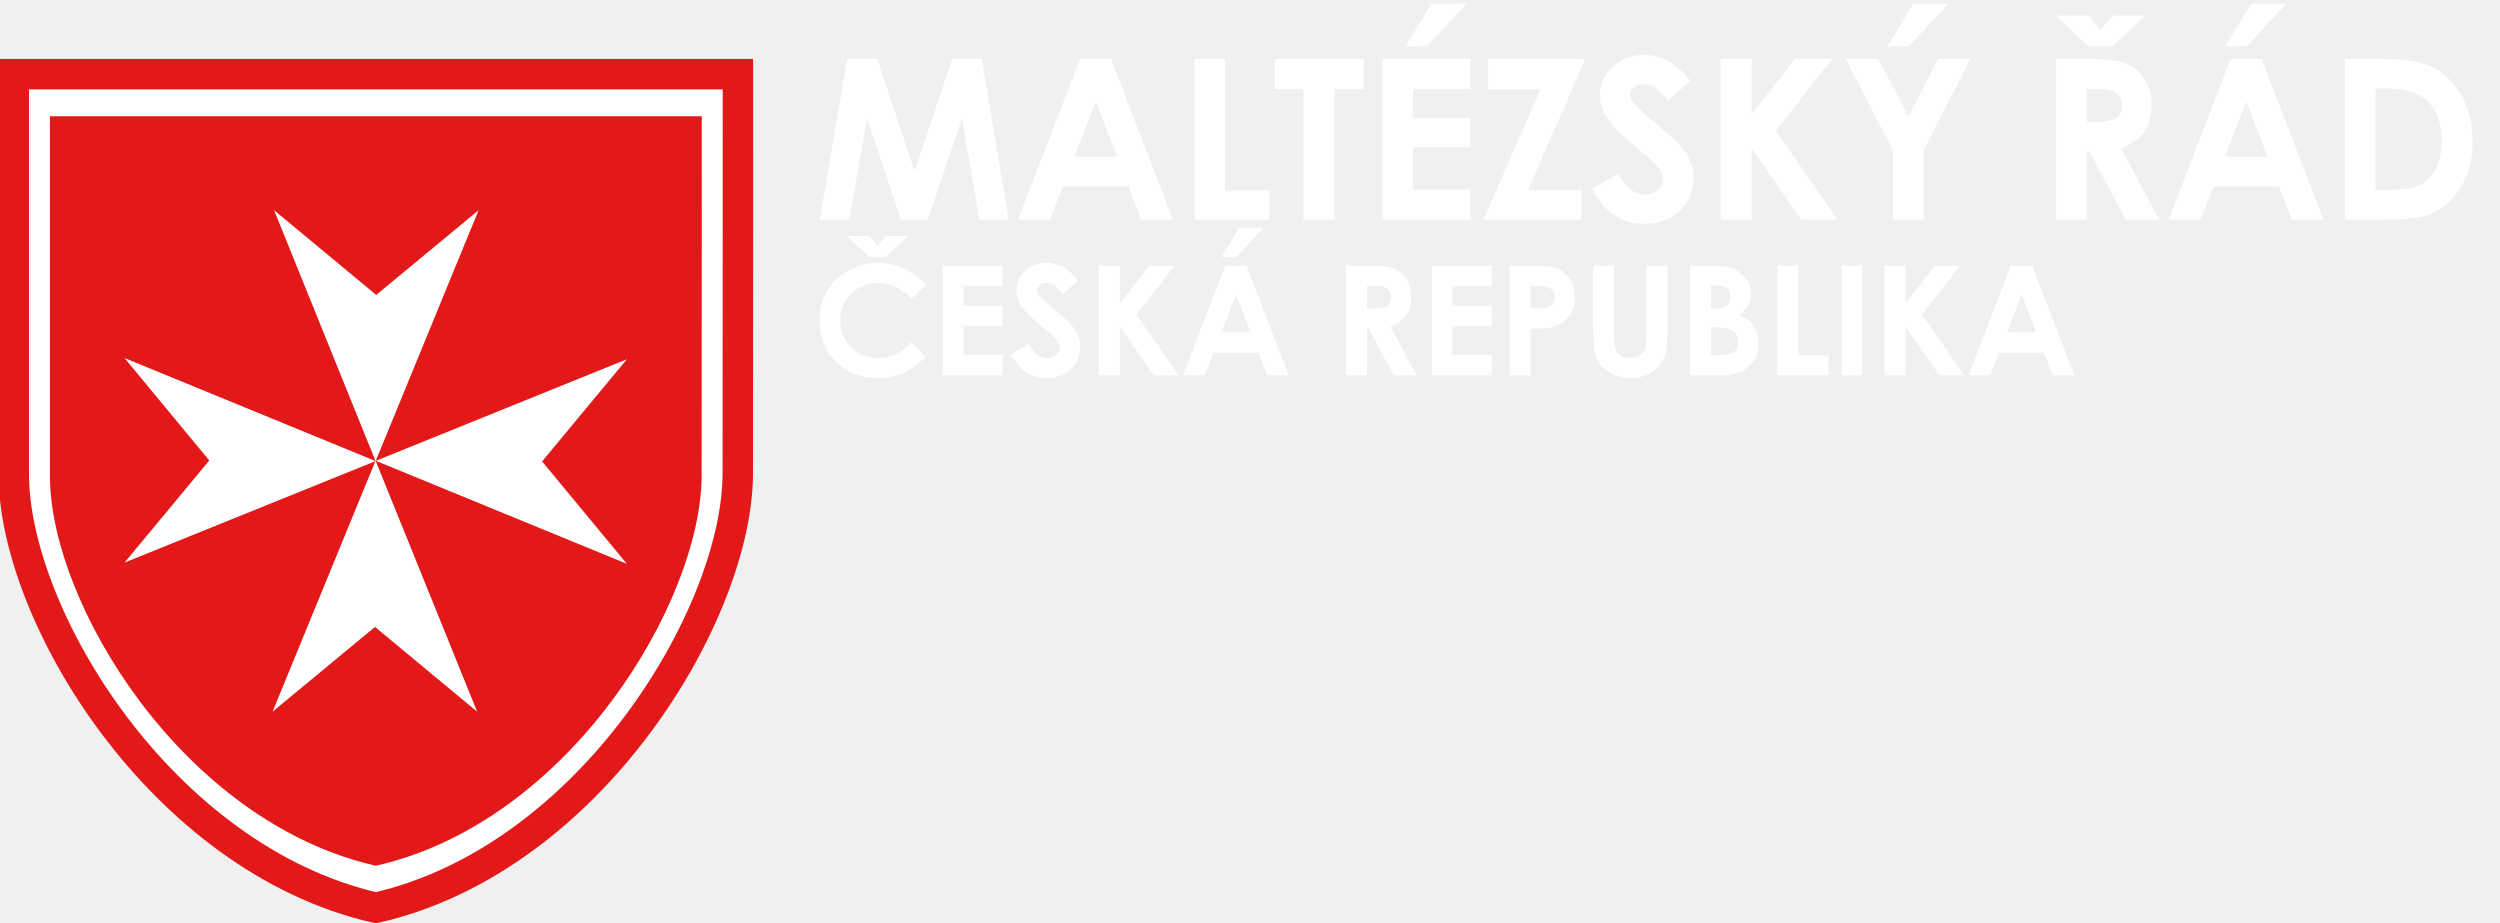
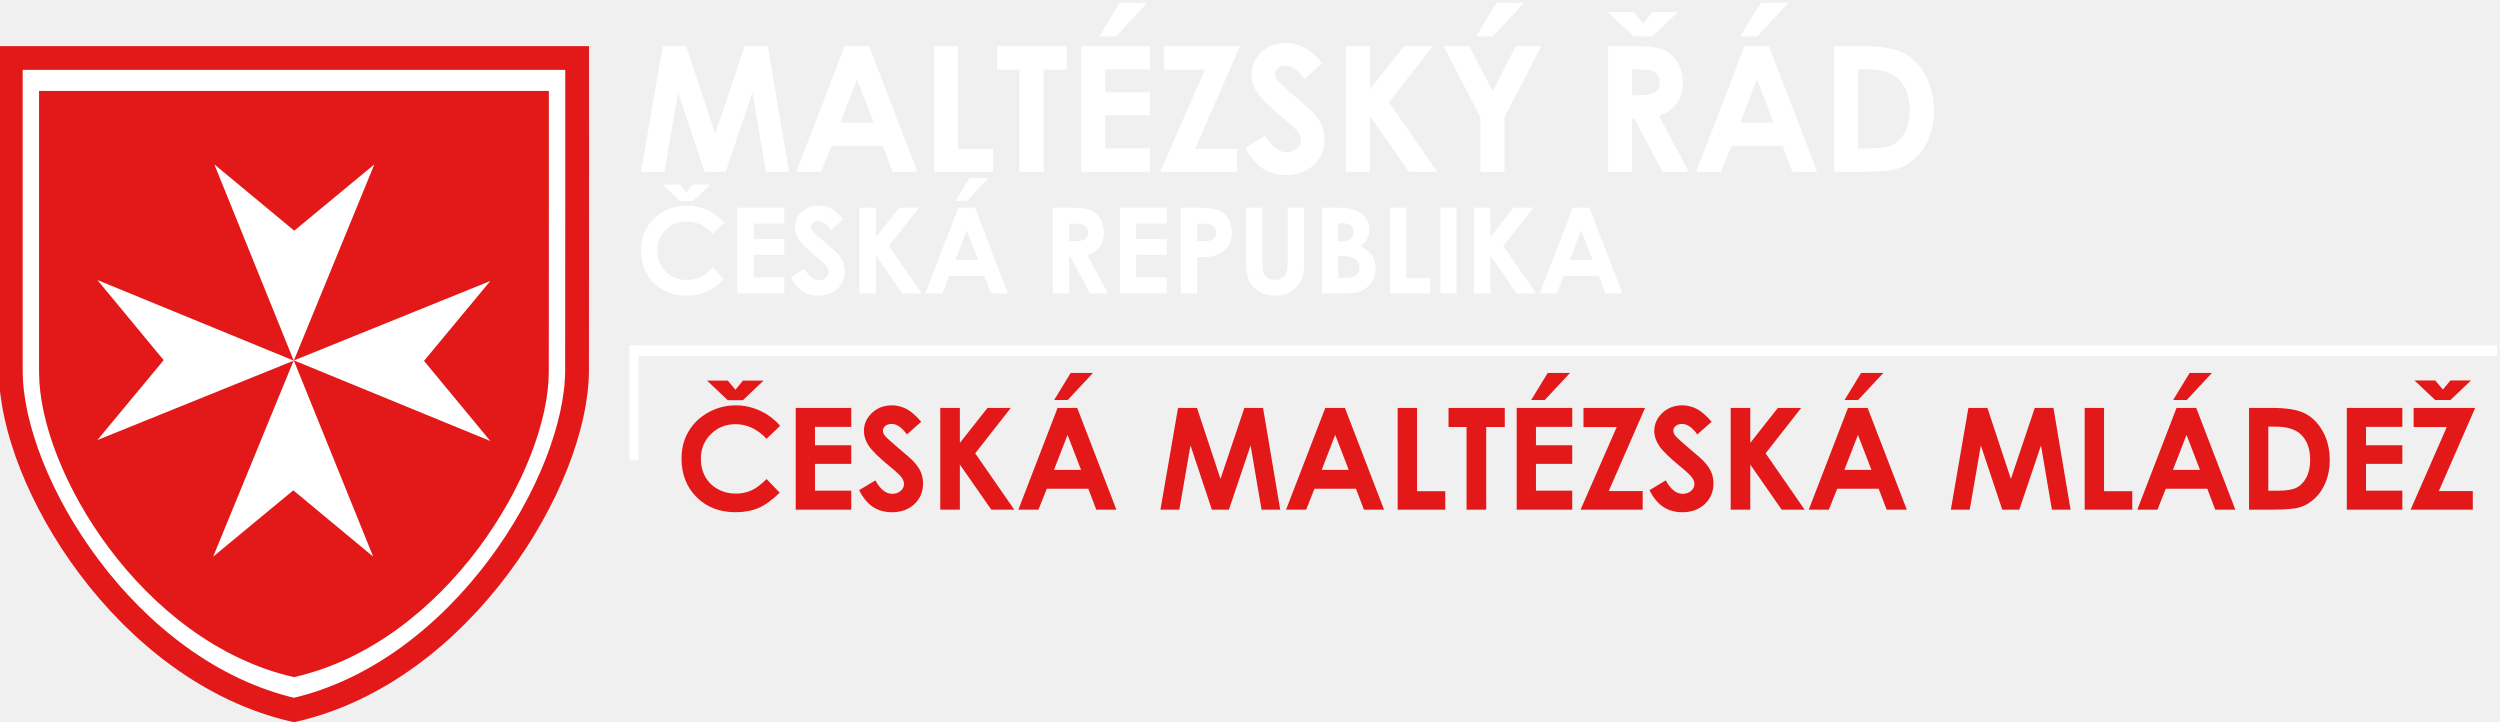
- <svg xmlns="http://www.w3.org/2000/svg" viewBox="0 -8.4 364.4 134.4" width="364.4" height="134.4">
+ <svg xmlns="http://www.w3.org/2000/svg" viewBox="0 -8.4 465.9 134.4" width="465.9" height="134.4">
  <g transform="translate(-113.9 -228.2)">
    <path fill-rule="nonzero" fill="#fff" d="M 168.676 352.117 C 200.066 344.965 221.41 309.176 221.438 288.828 C 221.473 264.148 221.457 230.609 221.457 230.609 L 115.91 230.609 C 115.91 230.609 115.902 263.938 115.91 288.914 C 115.914 309.434 137.352 344.914 168.676 352.117 " />
    <path fill="none" stroke-width="4.439" stroke-linejoin="miter" stroke="#e31818" d="M 0.001 -0.001 C 31.43 7.16 52.799 42.992 52.827 63.365 C 52.862 88.074 52.846 121.654 52.846 121.654 L -52.829 121.654 C -52.829 121.654 -52.837 88.285 -52.829 63.279 C -52.825 42.734 -31.361 7.21 0.001 -0.001 Z M 0.001 -0.001 " transform="matrix(0.998785, 0, 0, -0.998785, 168.6748, 352.1157)" />
    <path fill-rule="nonzero" fill="#e31818" d="M 168.676 345.535 C 196.668 339.16 215.699 307.246 215.727 289.102 C 215.754 267.094 215.742 237.188 215.742 237.188 L 121.625 237.188 C 121.625 237.188 121.621 266.91 121.625 289.184 C 121.633 307.477 140.746 339.113 168.676 345.535 " />
    <path fill="none" stroke-width="0.89" stroke-linejoin="miter" stroke="#e31818" d="M -0.001 0.002 C 28.025 6.384 47.08 38.337 47.107 56.504 C 47.134 78.538 47.123 108.481 47.123 108.481 L -47.109 108.481 C -47.109 108.481 -47.113 78.722 -47.109 56.422 C -47.101 38.106 -27.965 6.431 -0.001 0.002 Z M -0.001 0.002 " transform="matrix(0.998785, 0, 0, -0.998785, 168.6768, 345.5367)" />
    <path fill-rule="nonzero" fill="#fff" d="M 168.645 286.941 L 153.629 323.531 L 168.559 311.18 L 183.445 323.531 L 168.645 286.941 " />
    <path fill-rule="nonzero" fill="#fff" d="M 168.648 287.027 L 183.664 250.438 L 168.734 262.789 L 153.848 250.438 L 168.648 287.027 " />
    <path fill-rule="nonzero" fill="#fff" d="M 168.68 286.969 L 205.27 301.984 L 192.918 287.055 L 205.27 272.164 L 168.68 286.969 " />
    <path fill-rule="nonzero" fill="#fff" d="M 168.645 287.008 L 132.051 271.988 L 144.402 286.918 L 132.051 301.805 L 168.645 287.008 " />
  </g>
  <path fill="#fff" d="M123.51 0.19H127.88L133.30 16.53L138.79 0.19H143.09L147.05 23.62H142.74L140.23 8.82L135.24 23.62H131.30L126.38 8.82L123.82 23.62H119.47ZM157.43 0.19H161.95L170.97 23.62H166.33L164.50 18.79H154.94L153.03 23.62H148.39ZM159.72 6.40 156.60 14.44H162.83ZM174.10 0.19H178.56V19.37H185.06V23.62H174.10ZM185.82 0.19H198.77V4.58H194.50V23.62H189.98V4.58H185.82ZM201.52 0.19H214.31V4.55H205.95V8.79H214.31V13.07H205.95V19.24H214.31V23.62H201.52ZM208.66 -7.87H213.80L207.97 -1.62H204.85ZM216.90 0.19H231.08L222.72 19.34H230.54V23.62H216.22L224.55 4.60H216.90ZM246.42 3.37 243.12 6.29Q241.38 3.87 239.58 3.87Q238.70 3.87 238.15 4.34Q237.59 4.81 237.59 5.39Q237.59 5.98 237.99 6.51Q238.53 7.21 241.25 9.52Q243.80 11.66 244.34 12.21Q245.70 13.58 246.26 14.83Q246.83 16.09 246.83 17.57Q246.83 20.45 244.84 22.33Q242.85 24.21 239.64 24.21Q237.14 24.21 235.29 22.98Q233.43 21.76 232.11 19.13L235.85 16.87Q237.54 19.97 239.74 19.97Q240.89 19.97 241.67 19.30Q242.45 18.63 242.45 17.76Q242.45 16.96 241.86 16.16Q241.27 15.37 239.26 13.73Q235.44 10.60 234.32 8.91Q233.21 7.21 233.21 5.52Q233.21 3.08 235.06 1.34Q236.92 -0.39 239.64 -0.39Q241.40 -0.39 242.98 0.41Q244.57 1.22 246.42 3.37ZM250.80 0.19H255.31V8.25L261.67 0.19H267.04L258.85 10.64L267.84 23.62H262.55L255.31 13.22V23.62H250.80ZM269.01 0.19H273.80L278.17 8.60L282.50 0.19H287.23L280.38 13.47V23.62H275.89V13.47ZM278.89 -7.87H284.03L278.20 -1.62H275.08ZM299.69 0.19H304.42Q308.31 0.19 309.96 0.88Q311.61 1.57 312.61 3.18Q313.62 4.79 313.62 6.99Q313.62 9.30 312.51 10.85Q311.40 12.40 309.17 13.20L314.72 23.62H309.84L304.57 13.70H304.15V23.62H299.69ZM304.15 9.35H305.56Q307.69 9.35 308.50 8.79Q309.30 8.23 309.30 6.94Q309.30 6.18 308.90 5.61Q308.50 5.04 307.83 4.80Q307.17 4.55 305.38 4.55H304.15ZM299.66 -6.13H304.44L306.21 -4.03L307.93 -6.13H312.68L307.93 -1.62H304.44ZM325.13 0.19H329.65L338.67 23.62H334.03L332.20 18.79H322.64L320.73 23.62H316.10ZM327.42 6.40 324.30 14.44H330.53ZM328.14 -7.87H333.29L327.46 -1.62H324.33ZM341.82 0.19H347.11Q352.22 0.19 354.71 1.45Q357.19 2.72 358.80 5.57Q360.41 8.42 360.41 12.23Q360.41 14.94 359.51 17.21Q358.61 19.48 357.03 20.98Q355.44 22.47 353.59 23.05Q351.74 23.62 347.19 23.62H341.82ZM346.26 4.49V19.26H348.33Q351.39 19.26 352.77 18.55Q354.15 17.85 355.03 16.20Q355.90 14.54 355.90 12.12Q355.90 8.39 353.81 6.33Q351.93 4.49 347.78 4.49Z M134.97 33.12 132.84 35.15Q130.66 32.86 127.94 32.86Q125.65 32.86 124.07 34.42Q122.50 35.99 122.50 38.28Q122.50 39.88 123.20 41.12Q123.89 42.36 125.17 43.07Q126.44 43.78 128.00 43.78Q129.32 43.78 130.42 43.28Q131.52 42.79 132.84 41.48L134.90 43.64Q133.13 45.37 131.55 46.03Q129.98 46.70 127.95 46.70Q124.22 46.70 121.84 44.34Q119.47 41.97 119.47 38.27Q119.47 35.88 120.55 34.02Q121.63 32.16 123.65 31.03Q125.67 29.90 128.00 29.90Q129.98 29.90 131.81 30.73Q133.64 31.57 134.97 33.12ZM123.47 26.00H126.73L127.94 27.44L129.12 26.00H132.36L129.12 29.08H126.73ZM137.42 30.30H146.16V33.28H140.45V36.17H146.16V39.10H140.45V43.31H146.16V46.30H137.42ZM157.16 32.47 154.91 34.47Q153.72 32.81 152.49 32.81Q151.90 32.81 151.51 33.13Q151.13 33.45 151.13 33.86Q151.13 34.26 151.41 34.62Q151.78 35.10 153.64 36.67Q155.38 38.13 155.75 38.51Q156.67 39.45 157.06 40.30Q157.44 41.16 157.44 42.17Q157.44 44.14 156.08 45.42Q154.72 46.70 152.54 46.70Q150.83 46.70 149.56 45.87Q148.29 45.03 147.39 43.23L149.95 41.69Q151.10 43.81 152.60 43.81Q153.39 43.81 153.92 43.35Q154.45 42.90 154.45 42.30Q154.45 41.75 154.05 41.21Q153.65 40.67 152.28 39.55Q149.67 37.41 148.90 36.25Q148.14 35.10 148.14 33.94Q148.14 32.28 149.41 31.09Q150.68 29.90 152.54 29.90Q153.73 29.90 154.82 30.45Q155.90 31.01 157.16 32.47ZM160.16 30.30H163.24V35.80L167.58 30.30H171.24L165.65 37.44L171.79 46.30H168.18L163.24 39.20V46.30H160.16ZM178.60 30.30H181.69L187.85 46.30H184.68L183.43 43.00H176.91L175.60 46.30H172.43ZM180.17 34.54 178.04 40.04H182.29ZM180.66 24.79H184.17L180.19 29.06H178.06ZM196.20 30.30H199.43Q202.09 30.30 203.22 30.77Q204.34 31.25 205.03 32.34Q205.71 33.44 205.71 34.94Q205.71 36.52 204.96 37.58Q204.20 38.64 202.68 39.19L206.46 46.30H203.13L199.53 39.52H199.25V46.30H196.20ZM199.25 36.55H200.21Q201.66 36.55 202.21 36.17Q202.76 35.79 202.76 34.91Q202.76 34.39 202.49 34.00Q202.22 33.62 201.76 33.45Q201.31 33.28 200.09 33.28H199.25ZM208.71 30.30H217.44V33.28H211.73V36.17H217.44V39.10H211.73V43.31H217.44V46.30H208.71ZM220.05 30.30H223.28Q225.90 30.30 227.06 30.78Q228.22 31.27 228.89 32.35Q229.56 33.43 229.56 34.94Q229.56 36.62 228.68 37.73Q227.81 38.84 226.30 39.27Q225.42 39.52 223.10 39.52V46.30H220.05ZM223.10 36.55H224.06Q225.21 36.55 225.65 36.39Q226.10 36.23 226.35 35.85Q226.61 35.48 226.61 34.94Q226.61 34.02 225.89 33.60Q225.37 33.28 223.95 33.28H223.10ZM232.21 30.30H235.26V40.66Q235.26 41.99 235.50 42.55Q235.73 43.10 236.27 43.43Q236.81 43.77 237.57 43.77Q238.37 43.77 238.96 43.40Q239.54 43.03 239.76 42.46Q239.98 41.88 239.98 40.27V30.30H243.04V39.84Q243.04 42.25 242.77 43.19Q242.50 44.13 241.73 45.00Q240.96 45.87 239.96 46.28Q238.96 46.70 237.63 46.70Q235.89 46.70 234.61 45.90Q233.32 45.10 232.76 43.90Q232.21 42.70 232.21 39.84ZM246.35 46.30V30.30H248.87Q251.05 30.30 252.06 30.58Q253.50 30.96 254.35 32.00Q255.20 33.03 255.20 34.43Q255.20 35.35 254.81 36.09Q254.43 36.84 253.56 37.49Q255.01 38.17 255.69 39.20Q256.36 40.23 256.36 41.63Q256.36 42.98 255.67 44.09Q254.97 45.20 253.87 45.75Q252.77 46.30 250.84 46.30ZM249.40 33.20V36.58H250.06Q251.17 36.58 251.71 36.11Q252.25 35.64 252.25 34.84Q252.25 34.08 251.74 33.64Q251.23 33.20 250.18 33.20ZM249.40 39.30V43.40H250.16Q252.05 43.40 252.71 42.92Q253.37 42.44 253.37 41.53Q253.37 40.49 252.60 39.89Q251.83 39.30 250.03 39.30ZM259.05 30.30H262.10V43.40H266.54V46.30H259.05ZM268.42 30.30H271.44V46.30H268.42ZM274.67 30.30H277.74V35.80L282.08 30.30H285.75L280.16 37.44L286.29 46.30H282.68L277.74 39.20V46.30H274.67ZM293.11 30.30H296.20L302.36 46.30H299.19L297.94 43.00H291.41L290.11 46.30H286.94ZM294.68 34.54 292.54 40.04H296.80Z" />
+   <rect x="117.32" y="56.01" width="348.04" height="1.92" fill="#fff" />
+   <rect x="117.32" y="56.01" width="1.68" height="21.36" fill="#fff" />
+   <path fill="#e31818" d="M145.38 70.96 142.86 73.37Q140.28 70.65 137.06 70.65Q134.34 70.65 132.47 72.51Q130.61 74.36 130.61 77.08Q130.61 78.98 131.44 80.45Q132.26 81.92 133.77 82.75Q135.28 83.59 137.12 83.59Q138.69 83.59 140.00 83.01Q141.30 82.42 142.86 80.87L145.31 83.42Q143.21 85.47 141.34 86.27Q139.47 87.06 137.07 87.06Q132.65 87.06 129.83 84.26Q127.01 81.45 127.01 77.07Q127.01 74.23 128.30 72.03Q129.58 69.82 131.97 68.48Q134.36 67.14 137.12 67.14Q139.47 67.14 141.64 68.14Q143.81 69.13 145.38 70.96ZM131.76 62.53H135.63L137.06 64.23L138.45 62.53H142.29L138.45 66.18H135.63ZM148.29 67.62H158.64V71.15H151.88V74.58H158.64V78.05H151.88V83.04H158.64V86.58H148.29ZM171.68 70.20 169.01 72.56Q167.61 70.60 166.15 70.60Q165.44 70.60 164.99 70.98Q164.54 71.36 164.54 71.84Q164.54 72.31 164.86 72.74Q165.30 73.31 167.51 75.17Q169.57 76.90 170.01 77.35Q171.10 78.46 171.56 79.47Q172.02 80.49 172.02 81.68Q172.02 84.02 170.41 85.54Q168.80 87.06 166.20 87.06Q164.18 87.06 162.68 86.07Q161.18 85.07 160.11 82.95L163.14 81.12Q164.50 83.63 166.28 83.63Q167.21 83.63 167.84 83.09Q168.47 82.55 168.47 81.84Q168.47 81.19 168.00 80.55Q167.52 79.91 165.89 78.58Q162.80 76.05 161.90 74.68Q161.00 73.31 161.00 71.94Q161.00 69.97 162.50 68.55Q164.00 67.14 166.20 67.14Q167.62 67.14 168.90 67.80Q170.19 68.46 171.68 70.20ZM175.23 67.62H178.88V74.14L184.03 67.62H188.37L181.74 76.08L189.02 86.58H184.74L178.88 78.17V86.58H175.23ZM197.09 67.62H200.75L208.05 86.58H204.30L202.82 82.68H195.08L193.53 86.58H189.78ZM198.95 72.65 196.42 79.16H201.46ZM199.53 61.10H203.69L198.97 66.15H196.45ZM219.54 67.62H223.07L227.45 80.85L231.90 67.62H235.38L238.58 86.58H235.10L233.06 74.61L229.02 86.58H225.84L221.86 74.61L219.78 86.58H216.26ZM246.98 67.62H250.64L257.93 86.58H254.18L252.70 82.68H244.96L243.42 86.58H239.67ZM248.83 72.65 246.31 79.16H251.35ZM260.47 67.62H264.08V83.14H269.34V86.58H260.47ZM269.95 67.62H280.43V71.18H276.97V86.58H273.31V71.18H269.95ZM282.65 67.62H293.00V71.15H286.24V74.58H293.00V78.05H286.24V83.04H293.00V86.58H282.65ZM288.43 61.10H292.59L287.87 66.15H285.35ZM295.10 67.62H306.57L299.80 83.12H306.13V86.58H294.55L301.29 71.19H295.10ZM318.98 70.20 316.31 72.56Q314.91 70.60 313.45 70.60Q312.74 70.60 312.29 70.98Q311.84 71.36 311.84 71.84Q311.84 72.31 312.16 72.74Q312.60 73.31 314.80 75.17Q316.87 76.90 317.30 77.35Q318.40 78.46 318.86 79.47Q319.32 80.49 319.32 81.68Q319.32 84.02 317.70 85.54Q316.09 87.06 313.50 87.06Q311.48 87.06 309.98 86.07Q308.47 85.07 307.40 82.95L310.43 81.12Q311.80 83.63 313.58 83.63Q314.51 83.63 315.14 83.09Q315.77 82.55 315.77 81.84Q315.77 81.19 315.29 80.55Q314.82 79.91 313.19 78.58Q310.10 76.05 309.20 74.68Q308.29 73.31 308.29 71.94Q308.29 69.97 309.80 68.55Q311.30 67.14 313.50 67.14Q314.92 67.14 316.20 67.80Q317.49 68.46 318.98 70.20ZM322.53 67.62H326.18V74.14L331.32 67.62H335.67L329.04 76.08L336.31 86.58H332.03L326.18 78.17V86.58H322.53ZM344.39 67.62H348.05L355.35 86.58H351.60L350.11 82.68H342.38L340.83 86.58H337.08ZM346.25 72.65 343.72 79.16H348.76ZM346.83 61.10H350.99L346.27 66.15H343.75ZM366.83 67.62H370.37L374.75 80.85L379.20 67.62H382.68L385.87 86.58H382.39L380.36 74.61L376.32 86.58H373.14L369.15 74.61L367.08 86.58H363.56ZM388.50 67.62H392.11V83.14H397.37V86.58H388.50ZM405.62 67.62H409.29L416.58 86.58H412.83L411.35 82.68H403.61L402.07 86.58H398.31ZM407.48 72.65 404.95 79.16H409.99ZM408.06 61.10H412.22L407.51 66.15H404.98ZM419.13 67.62H423.41Q427.55 67.62 429.56 68.65Q431.57 69.67 432.87 71.98Q434.17 74.28 434.17 77.37Q434.17 79.56 433.44 81.39Q432.72 83.23 431.43 84.44Q430.15 85.66 428.65 86.12Q427.16 86.58 423.47 86.58H419.13ZM422.72 71.10V83.05H424.40Q426.88 83.05 427.99 82.48Q429.11 81.92 429.81 80.58Q430.52 79.24 430.52 77.28Q430.52 74.26 428.84 72.60Q427.31 71.10 423.95 71.10ZM437.35 67.62H447.70V71.15H440.93V74.58H447.70V78.05H440.93V83.04H447.70V86.58H437.35ZM449.80 67.62H461.27L454.50 83.12H460.83V86.58H449.24L455.98 71.19H449.80ZM449.96 62.50H453.83L455.26 64.20L456.66 62.50H460.50L456.66 66.15H453.83Z" />
</svg>
